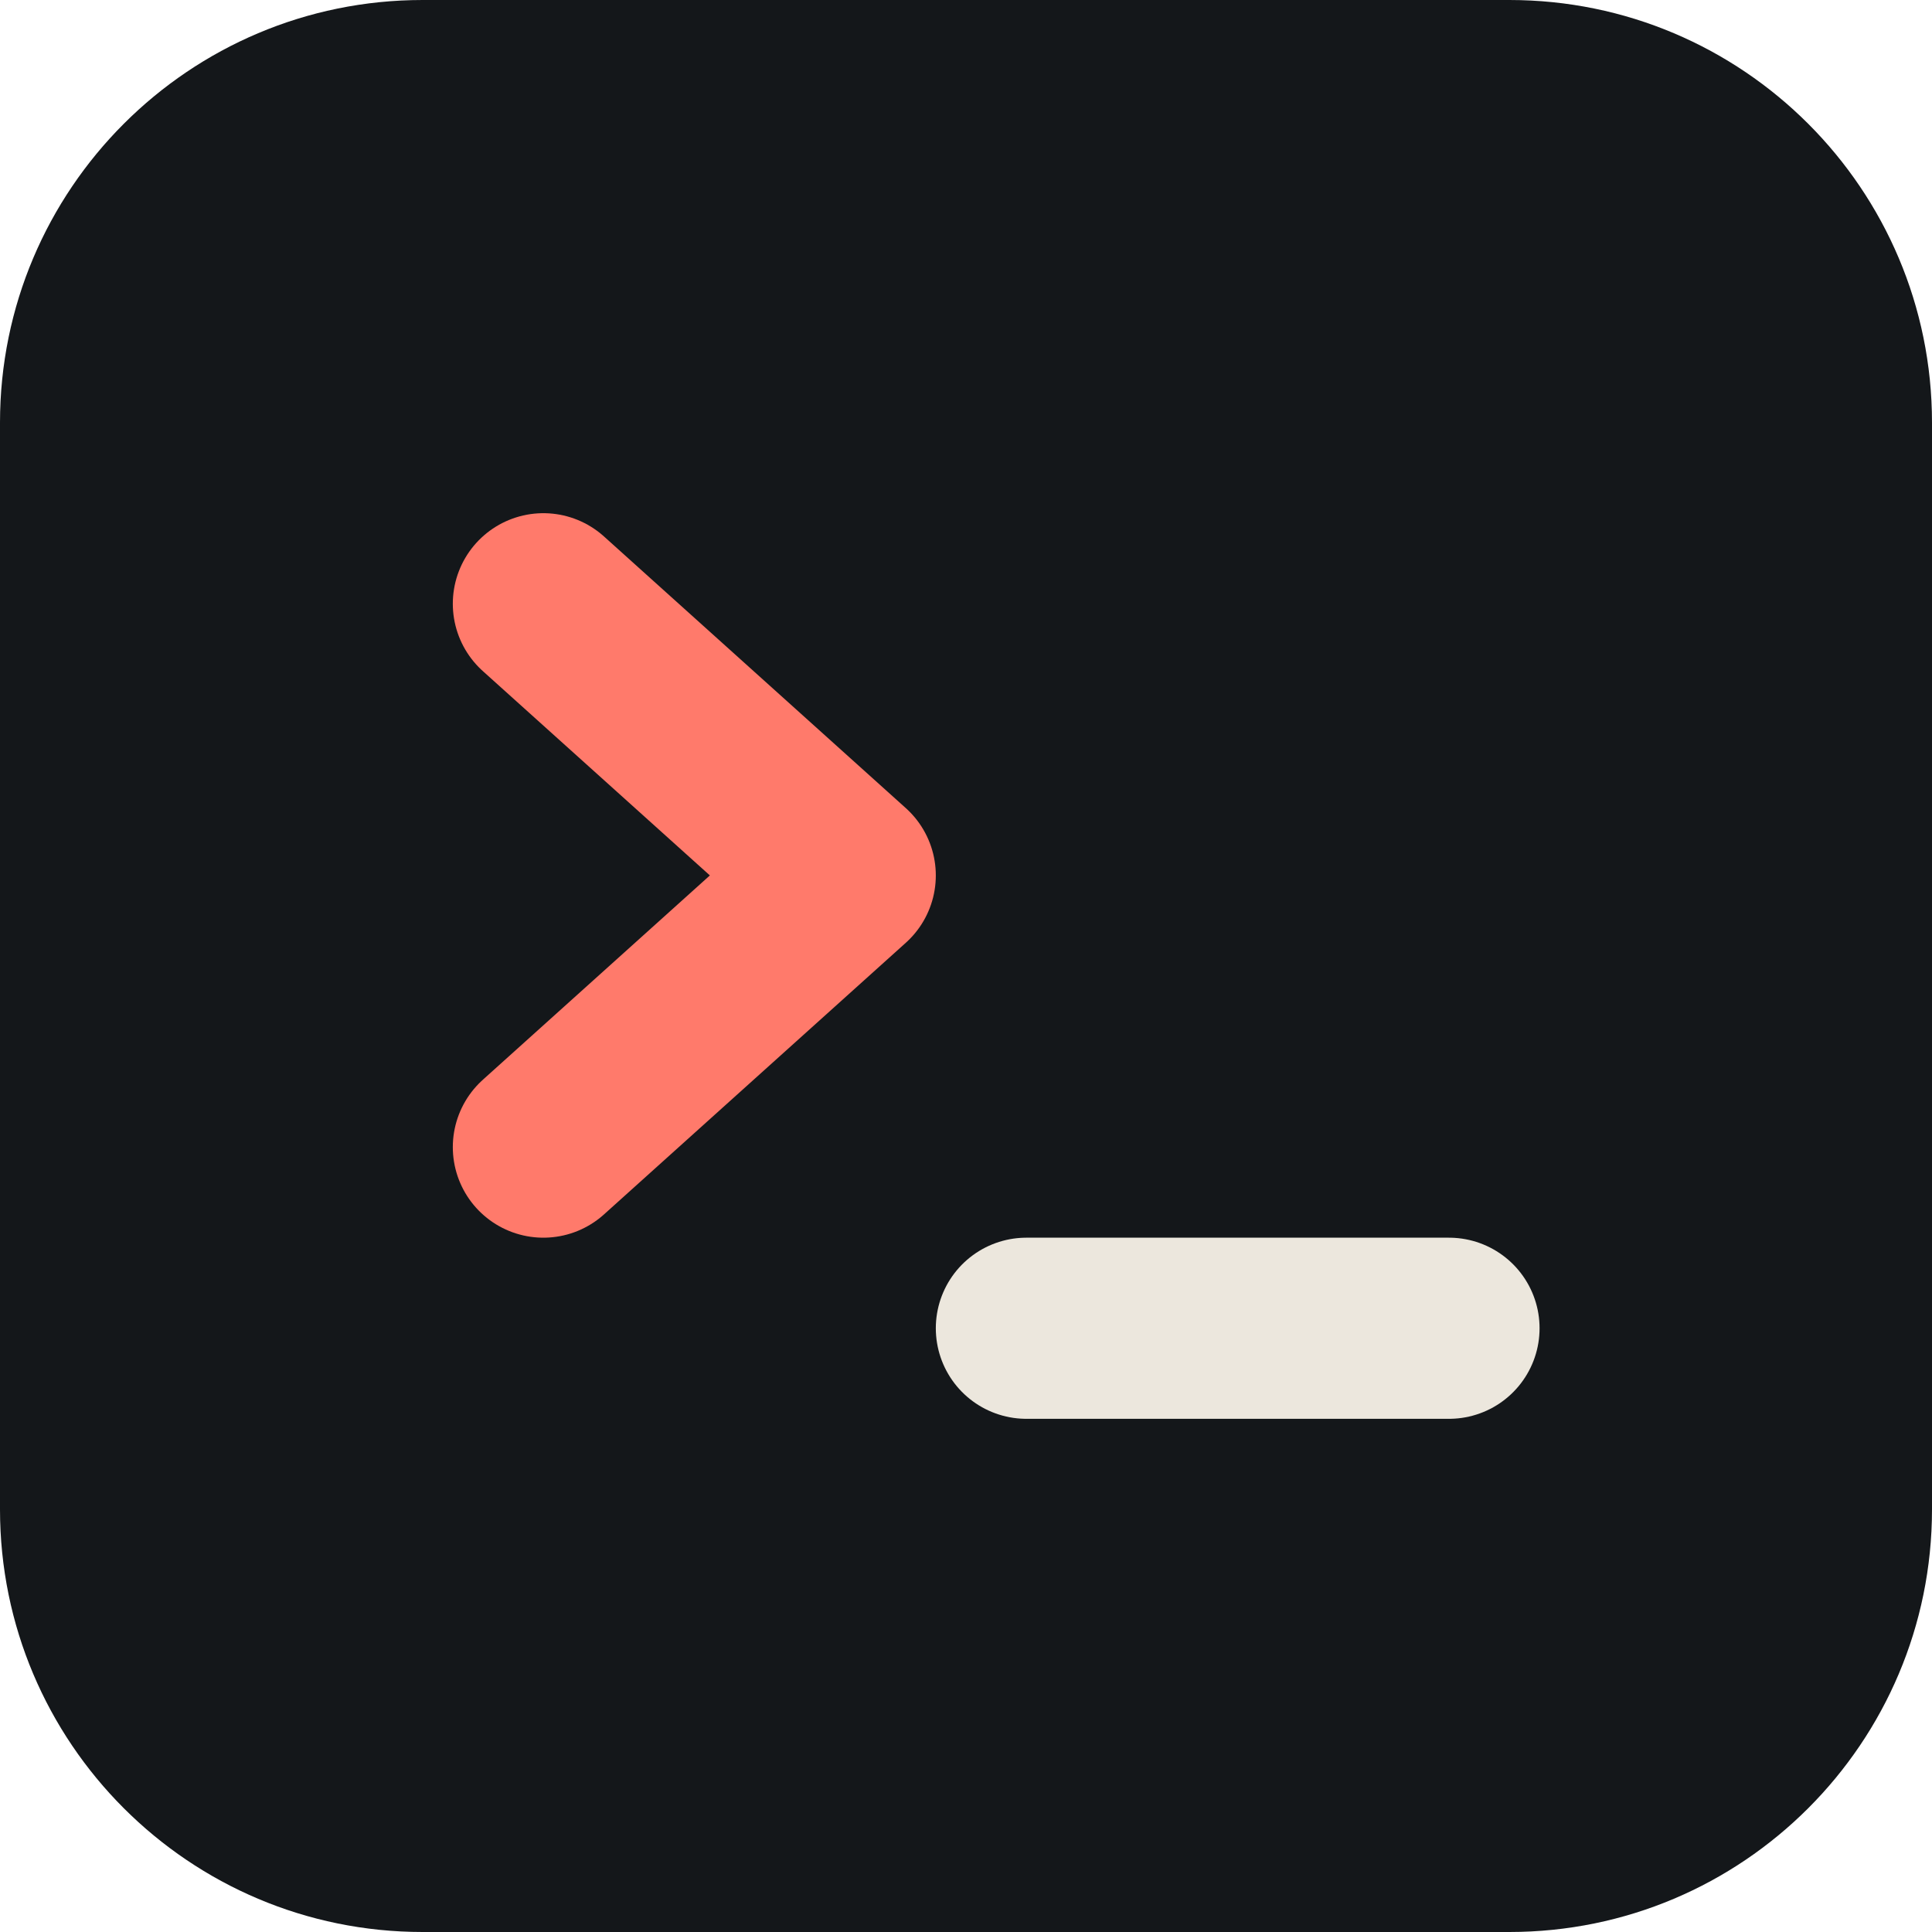
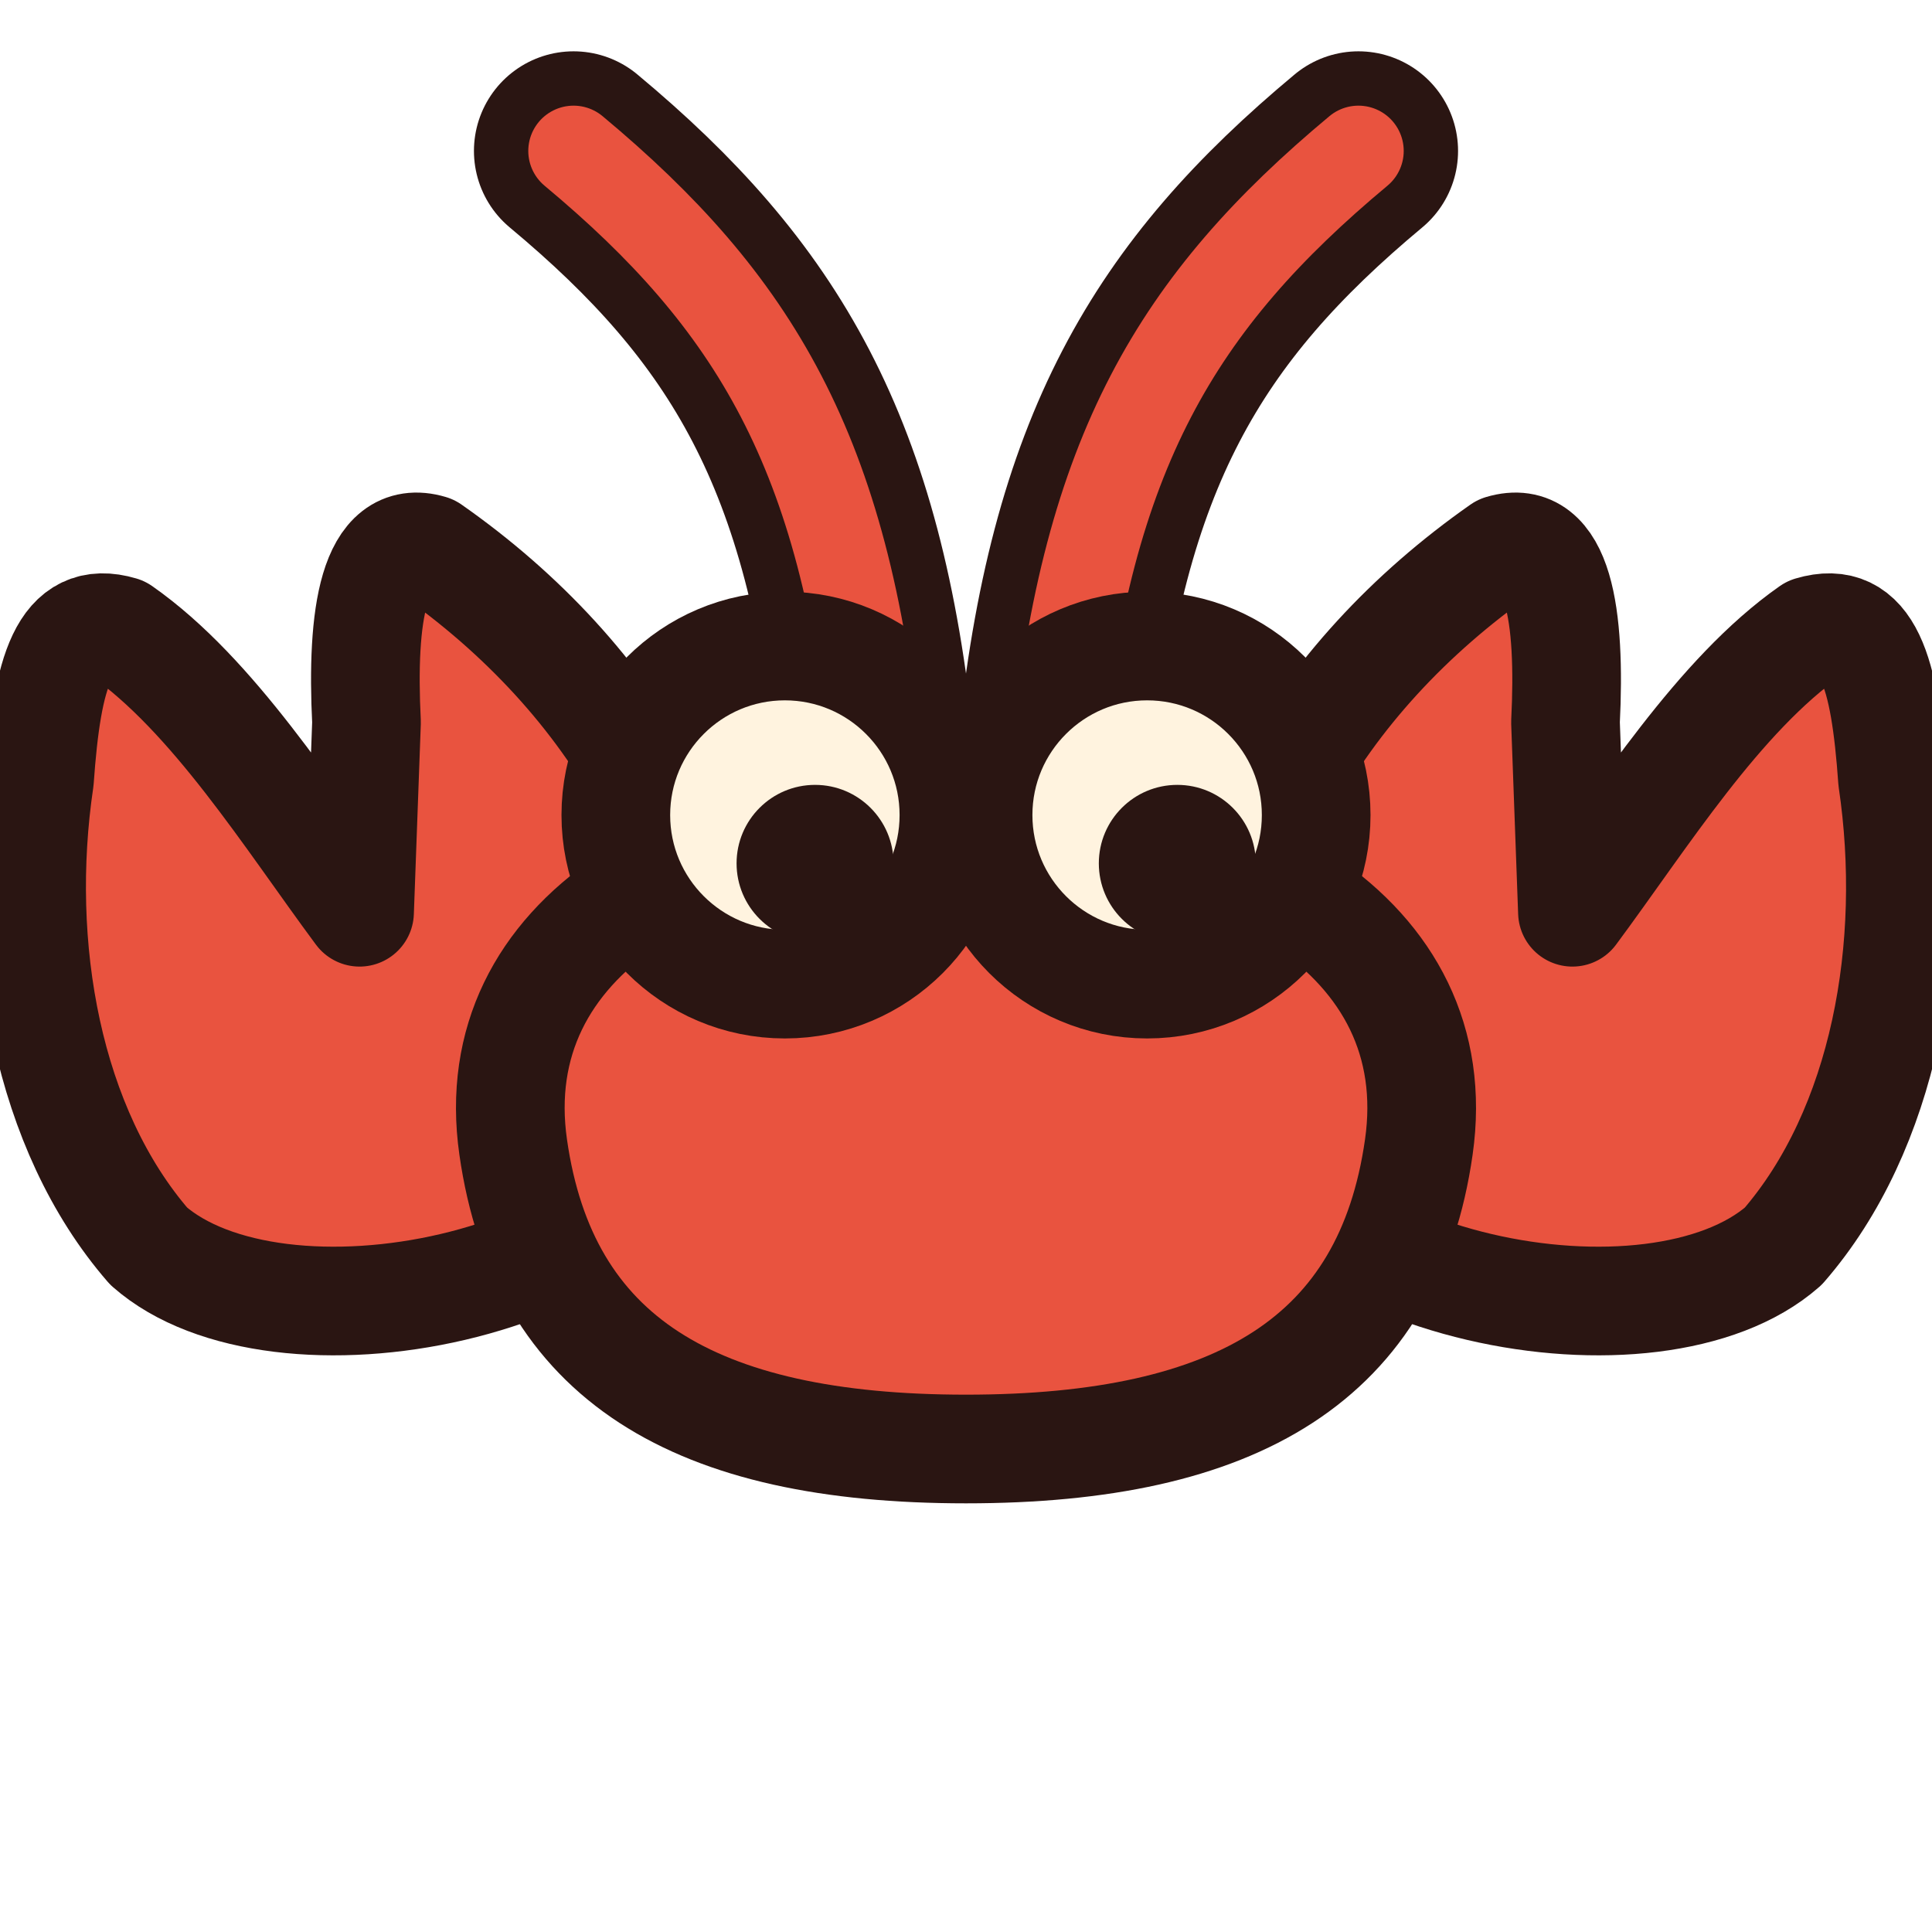
- <svg xmlns="http://www.w3.org/2000/svg" viewBox="0 0 64 64" role="img" aria-label="lobster">
-   <rect width="64" height="64" rx="14" fill="#14171a" />
-   <path d="M18 20l10 9-10 9" fill="none" stroke="#ff7a6b" stroke-width="6" stroke-linecap="round" stroke-linejoin="round" />
-   <path d="M34 44h14" stroke="#ece7dd" stroke-width="6" stroke-linecap="round" />
+ <svg xmlns="http://www.w3.org/2000/svg" viewBox="0 0 64 64" width="32" height="32" role="img" aria-labelledby="f-t f-d">
+   <g id="antennae">
+     <path d="M29 25C28 15 25 10 19 5" fill="none" stroke="#2a1512" stroke-width="6.6" stroke-linecap="round" />
+     <path d="M29 25C28 15 25 10 19 5" fill="none" stroke="#e9533f" stroke-width="3" stroke-linecap="round" />
+     <path d="M35 25C36 15 39 10 45 5" fill="none" stroke="#2a1512" stroke-width="6.6" stroke-linecap="round" />
+     <path d="M35 25C36 15 39 10 45 5" fill="none" stroke="#e9533f" stroke-width="3" stroke-linecap="round" />
+   </g>
+   <g id="claws">
+     <path transform="translate(14 37) scale(-0.440 0.44) rotate(10)" d="M-22 2C-26-14-20-30-8-42C-4-44-2-38-1-30L2-16C6-24 10-34 16-40C20-42 22-38 24-30C28-18 28-4 22 6C14 16-14 16-22 2Z" fill="#e9533f" stroke="#2a1512" stroke-width="8.18" stroke-linejoin="round" />
+     <path transform="translate(50 37) scale(0.440 0.44) rotate(10)" d="M-22 2C-26-14-20-30-8-42C-4-44-2-38-1-30L2-16C6-24 10-34 16-40C20-42 22-38 24-30C28-18 28-4 22 6C14 16-14 16-22 2Z" fill="#e9533f" stroke="#2a1512" stroke-width="8.18" stroke-linejoin="round" />
+   </g>
+   <path id="head" d="M17 38C16 31 23 27 32 27C41 27 48 31 47 38C46 45 41 48 32 48C23 48 18 45 17 38Z" fill="#e9533f" stroke="#2a1512" stroke-width="3.6" stroke-linejoin="round" />
+   <g id="eyes">
+     <circle cx="26" cy="27" r="5.6" fill="#fff3df" stroke="#2a1512" stroke-width="3.6" />
+     <circle cx="27" cy="28.6" r="2.6" fill="#2a1512" />
+     <circle cx="38" cy="27" r="5.6" fill="#fff3df" stroke="#2a1512" stroke-width="3.6" />
+     <circle cx="39" cy="28.6" r="2.6" fill="#2a1512" />
+   </g>
</svg>
